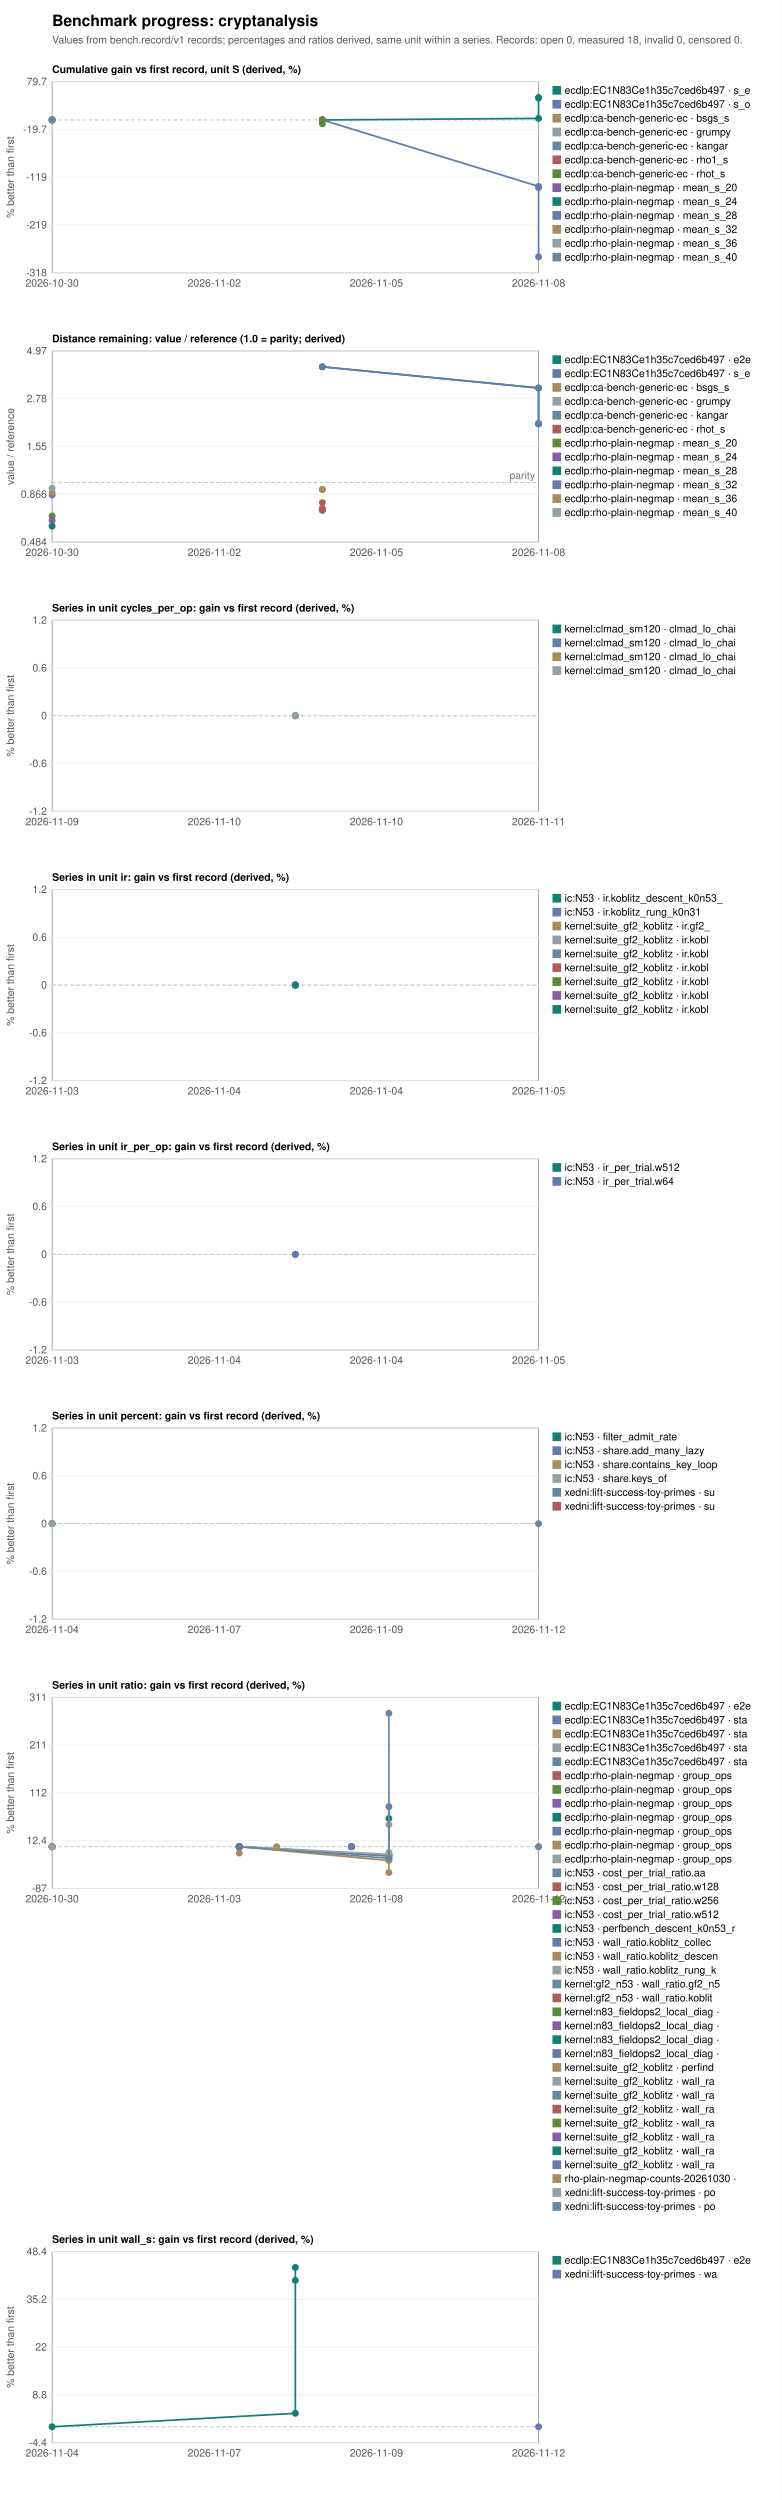
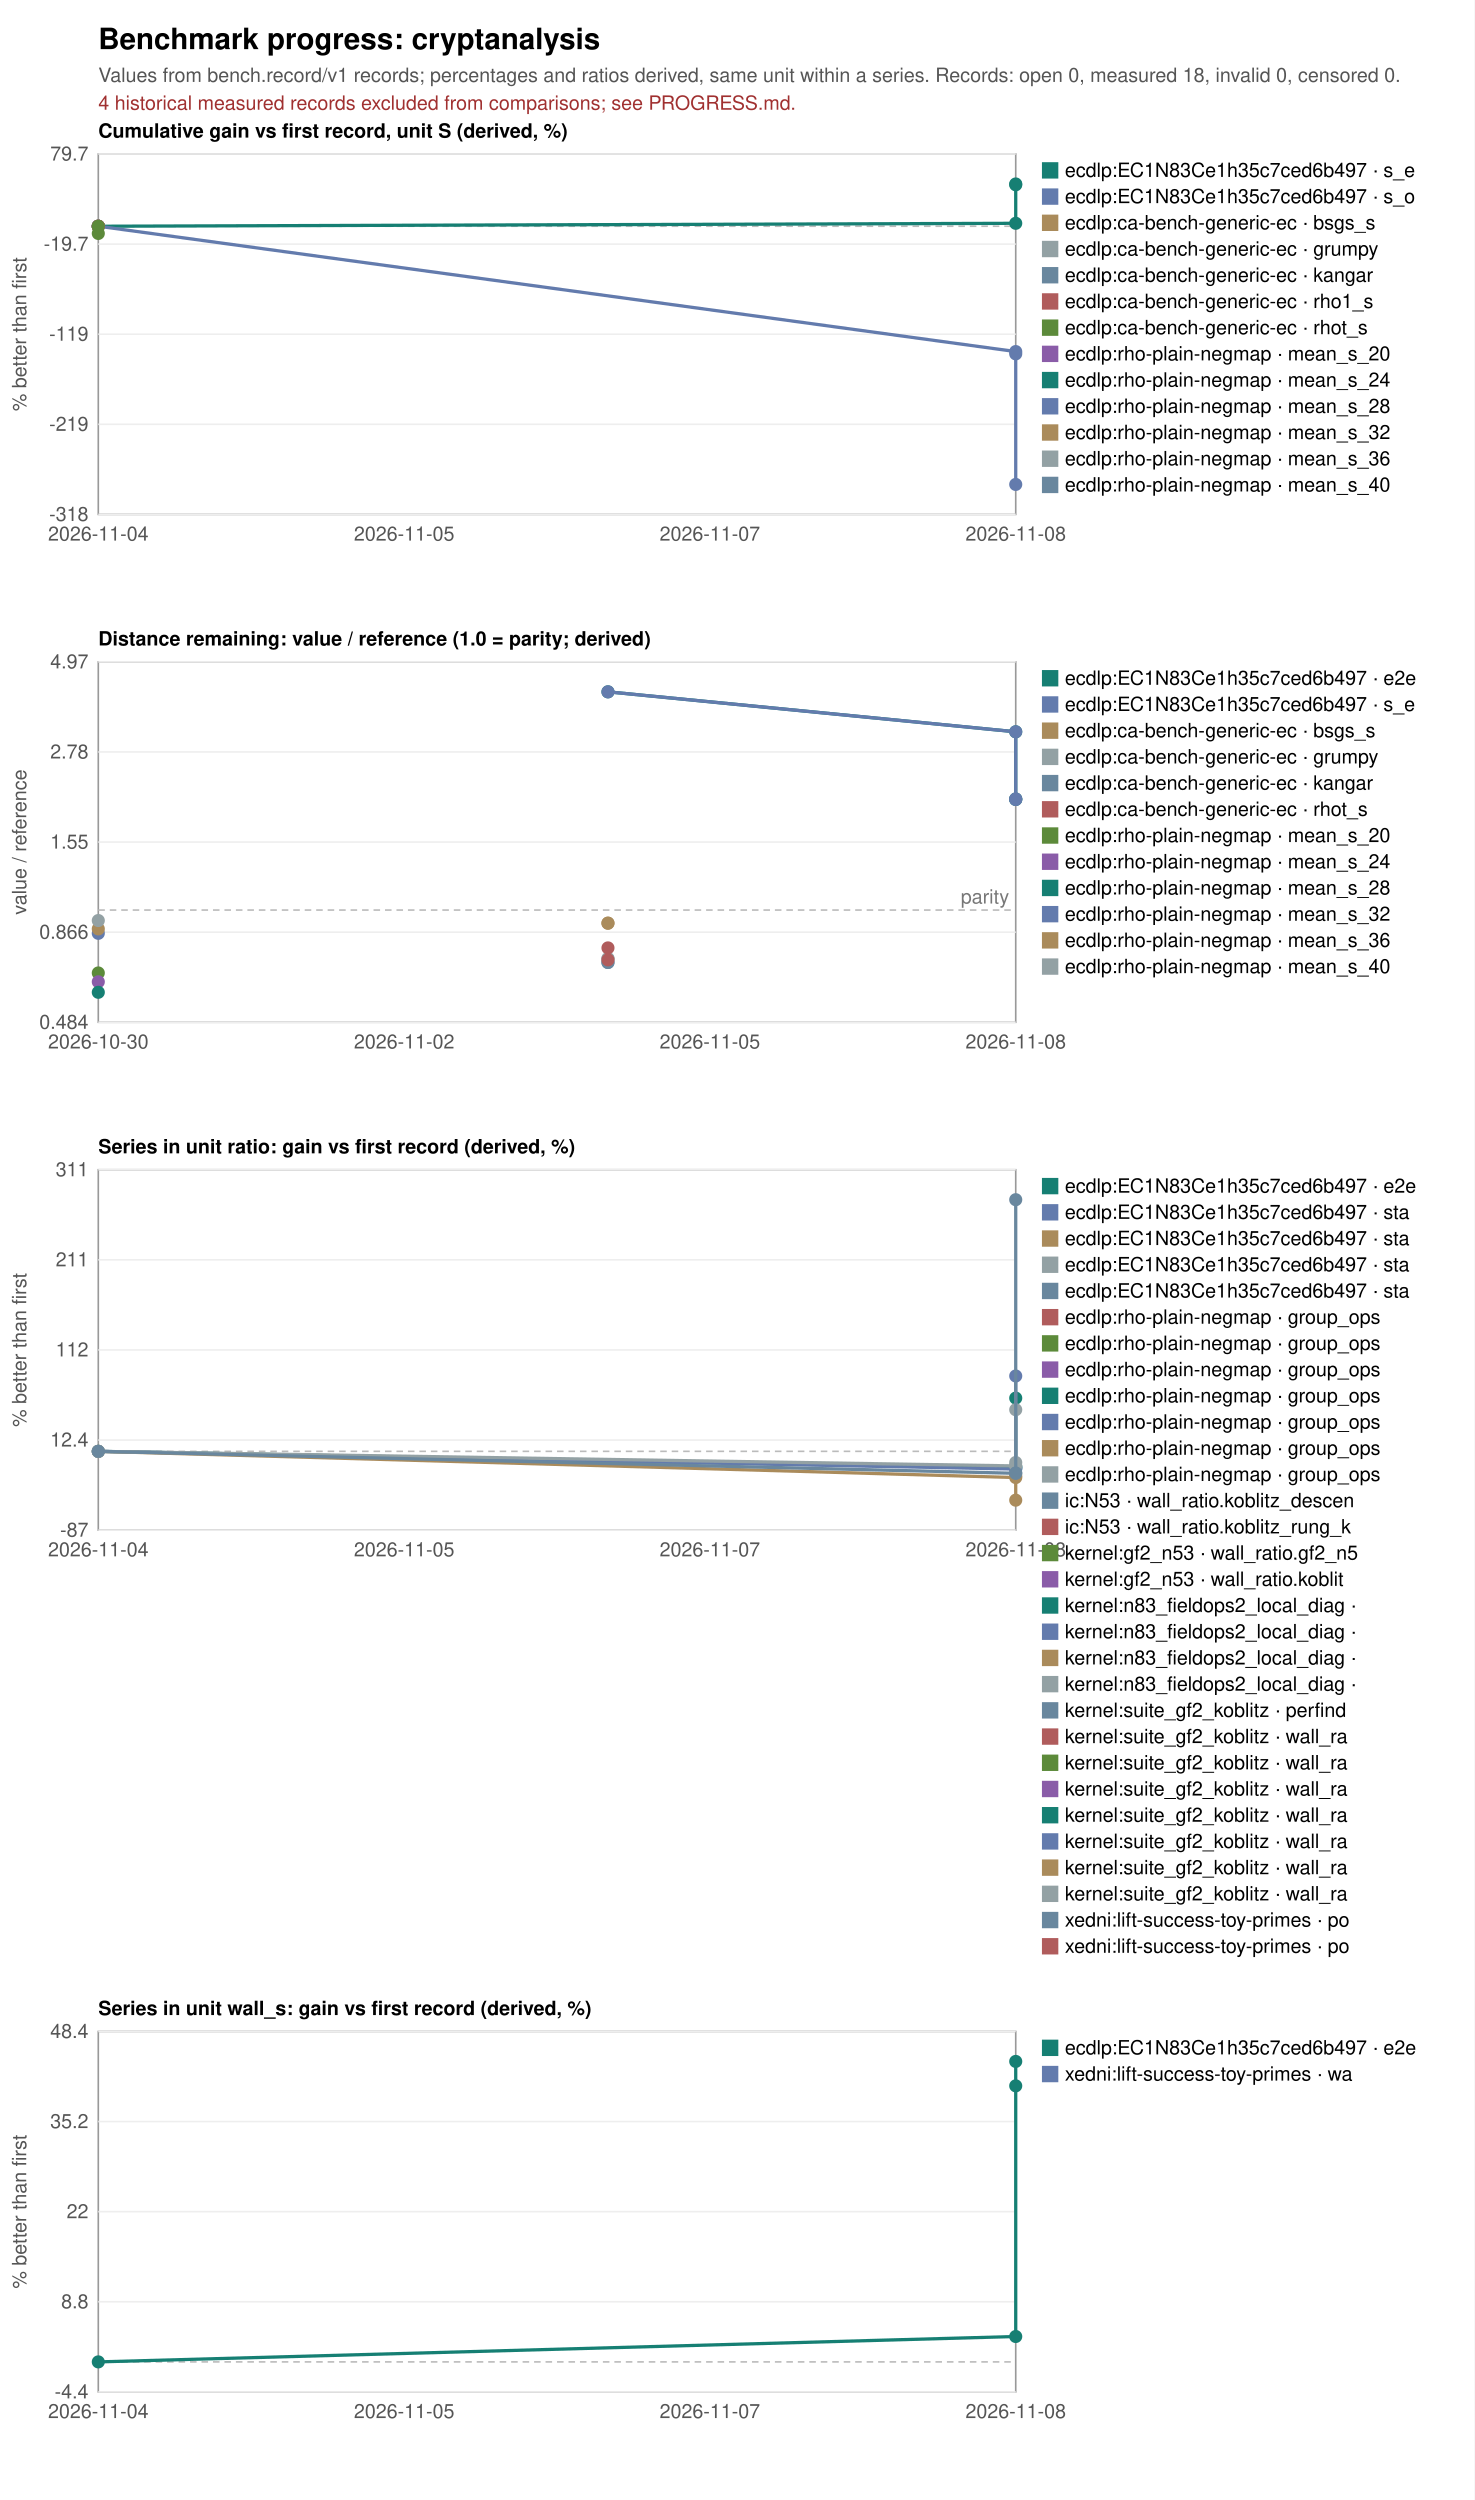
- <svg xmlns="http://www.w3.org/2000/svg" width="900" height="2878" viewBox="0 0 900 2878" font-family="Helvetica, Arial, sans-serif" font-size="12">
-   <rect width="900" height="2878" fill="white" />
+ <svg xmlns="http://www.w3.org/2000/svg" width="900" height="1526" viewBox="0 0 900 1526" font-family="Helvetica, Arial, sans-serif" font-size="12">
+   <rect width="900" height="1526" fill="white" />
  <text x="60" y="30" font-size="18" font-weight="bold">Benchmark progress: cryptanalysis</text>
  <text x="60" y="50" fill="#555">Values from bench.record/v1 records; percentages and ratios derived, same unit within a series. Records: open 0, measured 18, invalid 0, censored 0.</text>
+   <text x="60" y="67" fill="#a03030">4 historical measured records excluded from comparisons; see PROGRESS.md.</text>
  <text x="60" y="84" font-weight="bold">Cumulative gain vs first record, unit S (derived, %)</text>
  <rect x="60" y="94" width="560" height="220" fill="none" stroke="#999" />
  <line x1="60" y1="314.0" x2="620" y2="314.0" stroke="#eee" />
  <text x="54" y="318.0" text-anchor="end" fill="#555">-318</text>
  <line x1="60" y1="259.0" x2="620" y2="259.0" stroke="#eee" />
  <text x="54" y="263.0" text-anchor="end" fill="#555">-219</text>
  <line x1="60" y1="204.0" x2="620" y2="204.0" stroke="#eee" />
  <text x="54" y="208.0" text-anchor="end" fill="#555">-119</text>
  <line x1="60" y1="149.0" x2="620" y2="149.0" stroke="#eee" />
  <text x="54" y="153.0" text-anchor="end" fill="#555">-19.7</text>
  <line x1="60" y1="94.0" x2="620" y2="94.0" stroke="#eee" />
  <text x="54" y="98.0" text-anchor="end" fill="#555">79.7</text>
-   <text x="60.0" y="330" text-anchor="middle" fill="#555">2026-10-30</text>
-   <text x="246.7" y="330" text-anchor="middle" fill="#555">2026-11-02</text>
-   <text x="433.3" y="330" text-anchor="middle" fill="#555">2026-11-05</text>
+   <text x="60.0" y="330" text-anchor="middle" fill="#555">2026-11-04</text>
+   <text x="246.7" y="330" text-anchor="middle" fill="#555">2026-11-05</text>
+   <text x="433.3" y="330" text-anchor="middle" fill="#555">2026-11-07</text>
  <text x="620.0" y="330" text-anchor="middle" fill="#555">2026-11-08</text>
  <line x1="60" y1="138.1" x2="620" y2="138.1" stroke="#bbb" stroke-dasharray="4 3" />
  <text transform="translate(16,204.0) rotate(-90)" text-anchor="middle" fill="#555">% better than first</text>
-   <polyline fill="none" stroke="#167f73" stroke-width="2" points="371.1,138.1 620.0,136.3 620.0,112.3 620.0,112.8" />
-   <circle cx="371.1" cy="138.1" r="4" fill="#167f73" />
+   <polyline fill="none" stroke="#167f73" stroke-width="2" points="60.0,138.1 620.0,136.3 620.0,112.3 620.0,112.8" />
+   <circle cx="60.0" cy="138.1" r="4" fill="#167f73" />
  <circle cx="620.0" cy="136.3" r="4" fill="#167f73" />
  <circle cx="620.0" cy="112.3" r="4" fill="#167f73" />
  <circle cx="620.0" cy="112.8" r="4" fill="#167f73" />
  <rect x="636" y="99" width="10" height="10" fill="#167f73" />
  <text x="650" y="108">ecdlp:EC1N83Ce1h35c7ced6b497 · s_e</text>
-   <polyline fill="none" stroke="#637bad" stroke-width="2" points="371.1,138.1 620.0,214.6 620.0,216.0 620.0,295.7" />
-   <circle cx="371.1" cy="138.1" r="4" fill="#637bad" />
+   <polyline fill="none" stroke="#637bad" stroke-width="2" points="60.0,138.1 620.0,214.6 620.0,216.0 620.0,295.7" />
+   <circle cx="60.0" cy="138.1" r="4" fill="#637bad" />
  <circle cx="620.0" cy="214.6" r="4" fill="#637bad" />
  <circle cx="620.0" cy="216.0" r="4" fill="#637bad" />
  <circle cx="620.0" cy="295.7" r="4" fill="#637bad" />
  <rect x="636" y="115" width="10" height="10" fill="#637bad" />
  <text x="650" y="124">ecdlp:EC1N83Ce1h35c7ced6b497 · s_o</text>
-   <polyline fill="none" stroke="#aa8b5b" stroke-width="2" points="371.1,138.1 371.1,138.1" />
-   <circle cx="371.1" cy="138.1" r="4" fill="#aa8b5b" />
-   <circle cx="371.1" cy="138.1" r="4" fill="#aa8b5b" />
+   <polyline fill="none" stroke="#aa8b5b" stroke-width="2" points="60.0,138.1 60.0,138.1" />
+   <circle cx="60.0" cy="138.1" r="4" fill="#aa8b5b" />
+   <circle cx="60.0" cy="138.1" r="4" fill="#aa8b5b" />
  <rect x="636" y="131" width="10" height="10" fill="#aa8b5b" />
  <text x="650" y="140">ecdlp:ca-bench-generic-ec · bsgs_s</text>
-   <polyline fill="none" stroke="#93a1a4" stroke-width="2" points="371.1,138.1 371.1,138.1" />
-   <circle cx="371.1" cy="138.1" r="4" fill="#93a1a4" />
-   <circle cx="371.1" cy="138.1" r="4" fill="#93a1a4" />
+   <polyline fill="none" stroke="#93a1a4" stroke-width="2" points="60.0,138.1 60.0,138.1" />
+   <circle cx="60.0" cy="138.1" r="4" fill="#93a1a4" />
+   <circle cx="60.0" cy="138.1" r="4" fill="#93a1a4" />
  <rect x="636" y="147" width="10" height="10" fill="#93a1a4" />
  <text x="650" y="156">ecdlp:ca-bench-generic-ec · grumpy</text>
-   <polyline fill="none" stroke="#69879e" stroke-width="2" points="371.1,138.1 371.1,138.1" />
-   <circle cx="371.1" cy="138.1" r="4" fill="#69879e" />
-   <circle cx="371.1" cy="138.1" r="4" fill="#69879e" />
+   <polyline fill="none" stroke="#69879e" stroke-width="2" points="60.0,138.1 60.0,138.1" />
+   <circle cx="60.0" cy="138.1" r="4" fill="#69879e" />
+   <circle cx="60.0" cy="138.1" r="4" fill="#69879e" />
  <rect x="636" y="163" width="10" height="10" fill="#69879e" />
  <text x="650" y="172">ecdlp:ca-bench-generic-ec · kangar</text>
-   <polyline fill="none" stroke="#b05c5c" stroke-width="2" points="371.1,138.1 371.1,138.1" />
-   <circle cx="371.1" cy="138.1" r="4" fill="#b05c5c" />
-   <circle cx="371.1" cy="138.1" r="4" fill="#b05c5c" />
+   <polyline fill="none" stroke="#b05c5c" stroke-width="2" points="60.0,138.1 60.0,138.1" />
+   <circle cx="60.0" cy="138.1" r="4" fill="#b05c5c" />
+   <circle cx="60.0" cy="138.1" r="4" fill="#b05c5c" />
  <rect x="636" y="179" width="10" height="10" fill="#b05c5c" />
  <text x="650" y="188">ecdlp:ca-bench-generic-ec · rho1_s</text>
-   <polyline fill="none" stroke="#5c8a3a" stroke-width="2" points="371.1,138.1 371.1,142.5" />
-   <circle cx="371.1" cy="138.1" r="4" fill="#5c8a3a" />
-   <circle cx="371.1" cy="142.5" r="4" fill="#5c8a3a" />
+   <polyline fill="none" stroke="#5c8a3a" stroke-width="2" points="60.0,138.1 60.0,142.5" />
+   <circle cx="60.0" cy="138.1" r="4" fill="#5c8a3a" />
+   <circle cx="60.0" cy="142.5" r="4" fill="#5c8a3a" />
  <rect x="636" y="195" width="10" height="10" fill="#5c8a3a" />
  <text x="650" y="204">ecdlp:ca-bench-generic-ec · rhot_s</text>
-   <circle cx="60.0" cy="138.1" r="4" fill="#8a5ca8" />
  <rect x="636" y="211" width="10" height="10" fill="#8a5ca8" />
  <text x="650" y="220">ecdlp:rho-plain-negmap · mean_s_20</text>
-   <circle cx="60.0" cy="138.1" r="4" fill="#167f73" />
  <rect x="636" y="227" width="10" height="10" fill="#167f73" />
  <text x="650" y="236">ecdlp:rho-plain-negmap · mean_s_24</text>
-   <circle cx="60.0" cy="138.1" r="4" fill="#637bad" />
  <rect x="636" y="243" width="10" height="10" fill="#637bad" />
  <text x="650" y="252">ecdlp:rho-plain-negmap · mean_s_28</text>
-   <circle cx="60.0" cy="138.1" r="4" fill="#aa8b5b" />
  <rect x="636" y="259" width="10" height="10" fill="#aa8b5b" />
  <text x="650" y="268">ecdlp:rho-plain-negmap · mean_s_32</text>
-   <circle cx="60.0" cy="138.1" r="4" fill="#93a1a4" />
  <rect x="636" y="275" width="10" height="10" fill="#93a1a4" />
  <text x="650" y="284">ecdlp:rho-plain-negmap · mean_s_36</text>
-   <circle cx="60.0" cy="138.1" r="4" fill="#69879e" />
  <rect x="636" y="291" width="10" height="10" fill="#69879e" />
  <text x="650" y="300">ecdlp:rho-plain-negmap · mean_s_40</text>
  <text x="60" y="394" font-weight="bold">Distance remaining: value / reference (1.0 = parity; derived)</text>
  <rect x="60" y="404" width="560" height="220" fill="none" stroke="#999" />
  <line x1="60" y1="624.0" x2="620" y2="624.0" stroke="#eee" />
  <text x="54" y="628.0" text-anchor="end" fill="#555">0.484</text>
  <line x1="60" y1="569.0" x2="620" y2="569.0" stroke="#eee" />
  <text x="54" y="573.0" text-anchor="end" fill="#555">0.866</text>
  <line x1="60" y1="514.0" x2="620" y2="514.0" stroke="#eee" />
  <text x="54" y="518.0" text-anchor="end" fill="#555">1.55</text>
  <line x1="60" y1="459.0" x2="620" y2="459.0" stroke="#eee" />
  <text x="54" y="463.0" text-anchor="end" fill="#555">2.78</text>
  <line x1="60" y1="404.0" x2="620" y2="404.0" stroke="#eee" />
  <text x="54" y="408.0" text-anchor="end" fill="#555">4.97</text>
  <text x="60.0" y="640" text-anchor="middle" fill="#555">2026-10-30</text>
  <text x="246.7" y="640" text-anchor="middle" fill="#555">2026-11-02</text>
  <text x="433.3" y="640" text-anchor="middle" fill="#555">2026-11-05</text>
  <text x="620.0" y="640" text-anchor="middle" fill="#555">2026-11-08</text>
  <line x1="60" y1="555.5" x2="620" y2="555.5" stroke="#bbb" stroke-dasharray="4 3" />
  <text x="616" y="551.5" text-anchor="end" fill="#777">parity</text>
  <text transform="translate(16,514.0) rotate(-90)" text-anchor="middle" fill="#555">value / reference</text>
  <polyline fill="none" stroke="#167f73" stroke-width="2" points="371.1,422.3 620.0,446.7 620.0,487.7 620.0,488.0" />
  <circle cx="371.1" cy="422.3" r="4" fill="#167f73" />
  <circle cx="620.0" cy="446.7" r="4" fill="#167f73" />
  <circle cx="620.0" cy="487.7" r="4" fill="#167f73" />
  <circle cx="620.0" cy="488.0" r="4" fill="#167f73" />
  <rect x="636" y="409" width="10" height="10" fill="#167f73" />
  <text x="650" y="418">ecdlp:EC1N83Ce1h35c7ced6b497 · e2e</text>
  <polyline fill="none" stroke="#637bad" stroke-width="2" points="371.1,422.3 620.0,446.7 620.0,487.7 620.0,488.0" />
  <circle cx="371.1" cy="422.3" r="4" fill="#637bad" />
  <circle cx="620.0" cy="446.7" r="4" fill="#637bad" />
  <circle cx="620.0" cy="487.7" r="4" fill="#637bad" />
  <circle cx="620.0" cy="488.0" r="4" fill="#637bad" />
  <rect x="636" y="425" width="10" height="10" fill="#637bad" />
  <text x="650" y="434">ecdlp:EC1N83Ce1h35c7ced6b497 · s_e</text>
  <polyline fill="none" stroke="#aa8b5b" stroke-width="2" points="371.1,563.5 371.1,563.5" />
  <circle cx="371.1" cy="563.5" r="4" fill="#aa8b5b" />
  <circle cx="371.1" cy="563.5" r="4" fill="#aa8b5b" />
  <rect x="636" y="441" width="10" height="10" fill="#aa8b5b" />
  <text x="650" y="450">ecdlp:ca-bench-generic-ec · bsgs_s</text>
  <polyline fill="none" stroke="#93a1a4" stroke-width="2" points="371.1,585.1 371.1,585.1" />
  <circle cx="371.1" cy="585.1" r="4" fill="#93a1a4" />
  <circle cx="371.1" cy="585.1" r="4" fill="#93a1a4" />
  <rect x="636" y="457" width="10" height="10" fill="#93a1a4" />
  <text x="650" y="466">ecdlp:ca-bench-generic-ec · grumpy</text>
  <polyline fill="none" stroke="#69879e" stroke-width="2" points="371.1,587.5 371.1,587.5" />
  <circle cx="371.1" cy="587.5" r="4" fill="#69879e" />
  <circle cx="371.1" cy="587.5" r="4" fill="#69879e" />
  <rect x="636" y="473" width="10" height="10" fill="#69879e" />
  <text x="650" y="482">ecdlp:ca-bench-generic-ec · kangar</text>
  <polyline fill="none" stroke="#b05c5c" stroke-width="2" points="371.1,585.9 371.1,578.6" />
  <circle cx="371.1" cy="585.9" r="4" fill="#b05c5c" />
  <circle cx="371.1" cy="578.6" r="4" fill="#b05c5c" />
  <rect x="636" y="489" width="10" height="10" fill="#b05c5c" />
  <text x="650" y="498">ecdlp:ca-bench-generic-ec · rhot_s</text>
  <circle cx="60.0" cy="593.9" r="4" fill="#5c8a3a" />
  <rect x="636" y="505" width="10" height="10" fill="#5c8a3a" />
  <text x="650" y="514">ecdlp:rho-plain-negmap · mean_s_20</text>
  <circle cx="60.0" cy="599.3" r="4" fill="#8a5ca8" />
  <rect x="636" y="521" width="10" height="10" fill="#8a5ca8" />
  <text x="650" y="530">ecdlp:rho-plain-negmap · mean_s_24</text>
  <circle cx="60.0" cy="605.7" r="4" fill="#167f73" />
  <rect x="636" y="537" width="10" height="10" fill="#167f73" />
  <text x="650" y="546">ecdlp:rho-plain-negmap · mean_s_28</text>
  <circle cx="60.0" cy="569.7" r="4" fill="#637bad" />
  <rect x="636" y="553" width="10" height="10" fill="#637bad" />
  <text x="650" y="562">ecdlp:rho-plain-negmap · mean_s_32</text>
  <circle cx="60.0" cy="567.0" r="4" fill="#aa8b5b" />
  <rect x="636" y="569" width="10" height="10" fill="#aa8b5b" />
  <text x="650" y="578">ecdlp:rho-plain-negmap · mean_s_36</text>
  <circle cx="60.0" cy="561.9" r="4" fill="#93a1a4" />
  <rect x="636" y="585" width="10" height="10" fill="#93a1a4" />
  <text x="650" y="594">ecdlp:rho-plain-negmap · mean_s_40</text>
-   <text x="60" y="704" font-weight="bold">Series in unit cycles_per_op: gain vs first record (derived, %)</text>
+   <text x="60" y="704" font-weight="bold">Series in unit ratio: gain vs first record (derived, %)</text>
  <rect x="60" y="714" width="560" height="220" fill="none" stroke="#999" />
  <line x1="60" y1="934.0" x2="620" y2="934.0" stroke="#eee" />
-   <text x="54" y="938.0" text-anchor="end" fill="#555">-1.2</text>
+   <text x="54" y="938.0" text-anchor="end" fill="#555">-87</text>
  <line x1="60" y1="879.0" x2="620" y2="879.0" stroke="#eee" />
-   <text x="54" y="883.0" text-anchor="end" fill="#555">-0.6</text>
+   <text x="54" y="883.0" text-anchor="end" fill="#555">12.4</text>
  <line x1="60" y1="824.0" x2="620" y2="824.0" stroke="#eee" />
-   <text x="54" y="828.0" text-anchor="end" fill="#555">0</text>
+   <text x="54" y="828.0" text-anchor="end" fill="#555">112</text>
  <line x1="60" y1="769.0" x2="620" y2="769.0" stroke="#eee" />
-   <text x="54" y="773.0" text-anchor="end" fill="#555">0.6</text>
+   <text x="54" y="773.0" text-anchor="end" fill="#555">211</text>
  <line x1="60" y1="714.0" x2="620" y2="714.0" stroke="#eee" />
-   <text x="54" y="718.0" text-anchor="end" fill="#555">1.2</text>
-   <text x="60.0" y="950" text-anchor="middle" fill="#555">2026-11-09</text>
-   <text x="246.7" y="950" text-anchor="middle" fill="#555">2026-11-10</text>
-   <text x="433.3" y="950" text-anchor="middle" fill="#555">2026-11-10</text>
-   <text x="620.0" y="950" text-anchor="middle" fill="#555">2026-11-11</text>
-   <line x1="60" y1="824.0" x2="620" y2="824.0" stroke="#bbb" stroke-dasharray="4 3" />
+   <text x="54" y="718.0" text-anchor="end" fill="#555">311</text>
+   <text x="60.0" y="950" text-anchor="middle" fill="#555">2026-11-04</text>
+   <text x="246.7" y="950" text-anchor="middle" fill="#555">2026-11-05</text>
+   <text x="433.3" y="950" text-anchor="middle" fill="#555">2026-11-07</text>
+   <text x="620.0" y="950" text-anchor="middle" fill="#555">2026-11-08</text>
+   <line x1="60" y1="885.9" x2="620" y2="885.9" stroke="#bbb" stroke-dasharray="4 3" />
  <text transform="translate(16,824.0) rotate(-90)" text-anchor="middle" fill="#555">% better than first</text>
-   <circle cx="340.0" cy="824.0" r="4" fill="#167f73" />
+   <polyline fill="none" stroke="#167f73" stroke-width="2" points="60.0,885.9 620.0,896.2 620.0,853.4 620.0,895.1" />
+   <circle cx="60.0" cy="885.9" r="4" fill="#167f73" />
+   <circle cx="620.0" cy="896.2" r="4" fill="#167f73" />
+   <circle cx="620.0" cy="853.4" r="4" fill="#167f73" />
+   <circle cx="620.0" cy="895.1" r="4" fill="#167f73" />
  <rect x="636" y="719" width="10" height="10" fill="#167f73" />
-   <text x="650" y="728">kernel:clmad_sm120 · clmad_lo_chai</text>
-   <circle cx="340.0" cy="824.0" r="4" fill="#637bad" />
+   <text x="650" y="728">ecdlp:EC1N83Ce1h35c7ced6b497 · e2e</text>
+   <polyline fill="none" stroke="#637bad" stroke-width="2" points="60.0,885.9 620.0,896.7 620.0,839.9 620.0,895.7" />
+   <circle cx="60.0" cy="885.9" r="4" fill="#637bad" />
+   <circle cx="620.0" cy="896.7" r="4" fill="#637bad" />
+   <circle cx="620.0" cy="839.9" r="4" fill="#637bad" />
+   <circle cx="620.0" cy="895.7" r="4" fill="#637bad" />
  <rect x="636" y="735" width="10" height="10" fill="#637bad" />
-   <text x="650" y="744">kernel:clmad_sm120 · clmad_lo_chai</text>
-   <circle cx="340.0" cy="824.0" r="4" fill="#aa8b5b" />
+   <text x="650" y="744">ecdlp:EC1N83Ce1h35c7ced6b497 · sta</text>
+   <polyline fill="none" stroke="#aa8b5b" stroke-width="2" points="60.0,885.9 620.0,901.9 620.0,915.7 620.0,900.9" />
+   <circle cx="60.0" cy="885.9" r="4" fill="#aa8b5b" />
+   <circle cx="620.0" cy="901.9" r="4" fill="#aa8b5b" />
+   <circle cx="620.0" cy="915.7" r="4" fill="#aa8b5b" />
+   <circle cx="620.0" cy="900.9" r="4" fill="#aa8b5b" />
  <rect x="636" y="751" width="10" height="10" fill="#aa8b5b" />
-   <text x="650" y="760">kernel:clmad_sm120 · clmad_lo_chai</text>
-   <circle cx="340.0" cy="824.0" r="4" fill="#93a1a4" />
+   <text x="650" y="760">ecdlp:EC1N83Ce1h35c7ced6b497 · sta</text>
+   <polyline fill="none" stroke="#93a1a4" stroke-width="2" points="60.0,885.9 620.0,894.8 620.0,860.5 620.0,892.7" />
+   <circle cx="60.0" cy="885.9" r="4" fill="#93a1a4" />
+   <circle cx="620.0" cy="894.8" r="4" fill="#93a1a4" />
+   <circle cx="620.0" cy="860.5" r="4" fill="#93a1a4" />
+   <circle cx="620.0" cy="892.7" r="4" fill="#93a1a4" />
  <rect x="636" y="767" width="10" height="10" fill="#93a1a4" />
-   <text x="650" y="776">kernel:clmad_sm120 · clmad_lo_chai</text>
-   <text x="60" y="1014" font-weight="bold">Series in unit ir: gain vs first record (derived, %)</text>
-   <rect x="60" y="1024" width="560" height="220" fill="none" stroke="#999" />
-   <line x1="60" y1="1244.0" x2="620" y2="1244.0" stroke="#eee" />
-   <text x="54" y="1248.0" text-anchor="end" fill="#555">-1.2</text>
-   <line x1="60" y1="1189.0" x2="620" y2="1189.0" stroke="#eee" />
-   <text x="54" y="1193.0" text-anchor="end" fill="#555">-0.6</text>
-   <line x1="60" y1="1134.0" x2="620" y2="1134.0" stroke="#eee" />
-   <text x="54" y="1138.0" text-anchor="end" fill="#555">0</text>
-   <line x1="60" y1="1079.0" x2="620" y2="1079.0" stroke="#eee" />
-   <text x="54" y="1083.0" text-anchor="end" fill="#555">0.6</text>
-   <line x1="60" y1="1024.0" x2="620" y2="1024.0" stroke="#eee" />
-   <text x="54" y="1028.0" text-anchor="end" fill="#555">1.2</text>
-   <text x="60.0" y="1260" text-anchor="middle" fill="#555">2026-11-03</text>
-   <text x="246.7" y="1260" text-anchor="middle" fill="#555">2026-11-04</text>
-   <text x="433.3" y="1260" text-anchor="middle" fill="#555">2026-11-04</text>
-   <text x="620.0" y="1260" text-anchor="middle" fill="#555">2026-11-05</text>
-   <line x1="60" y1="1134.0" x2="620" y2="1134.0" stroke="#bbb" stroke-dasharray="4 3" />
-   <text transform="translate(16,1134.0) rotate(-90)" text-anchor="middle" fill="#555">% better than first</text>
-   <circle cx="340.0" cy="1134.0" r="4" fill="#167f73" />
-   <rect x="636" y="1029" width="10" height="10" fill="#167f73" />
-   <text x="650" y="1038">ic:N53 · ir.koblitz_descent_k0n53_</text>
-   <circle cx="340.0" cy="1134.0" r="4" fill="#637bad" />
-   <rect x="636" y="1045" width="10" height="10" fill="#637bad" />
-   <text x="650" y="1054">ic:N53 · ir.koblitz_rung_k0n31</text>
-   <circle cx="340.0" cy="1134.0" r="4" fill="#aa8b5b" />
-   <rect x="636" y="1061" width="10" height="10" fill="#aa8b5b" />
-   <text x="650" y="1070">kernel:suite_gf2_koblitz · ir.gf2_</text>
-   <circle cx="340.0" cy="1134.0" r="4" fill="#93a1a4" />
-   <rect x="636" y="1077" width="10" height="10" fill="#93a1a4" />
-   <text x="650" y="1086">kernel:suite_gf2_koblitz · ir.kobl</text>
-   <circle cx="340.0" cy="1134.0" r="4" fill="#69879e" />
-   <rect x="636" y="1093" width="10" height="10" fill="#69879e" />
-   <text x="650" y="1102">kernel:suite_gf2_koblitz · ir.kobl</text>
-   <circle cx="340.0" cy="1134.0" r="4" fill="#b05c5c" />
-   <rect x="636" y="1109" width="10" height="10" fill="#b05c5c" />
-   <text x="650" y="1118">kernel:suite_gf2_koblitz · ir.kobl</text>
-   <circle cx="340.0" cy="1134.0" r="4" fill="#5c8a3a" />
-   <rect x="636" y="1125" width="10" height="10" fill="#5c8a3a" />
-   <text x="650" y="1134">kernel:suite_gf2_koblitz · ir.kobl</text>
-   <circle cx="340.0" cy="1134.0" r="4" fill="#8a5ca8" />
-   <rect x="636" y="1141" width="10" height="10" fill="#8a5ca8" />
-   <text x="650" y="1150">kernel:suite_gf2_koblitz · ir.kobl</text>
-   <circle cx="340.0" cy="1134.0" r="4" fill="#167f73" />
-   <rect x="636" y="1157" width="10" height="10" fill="#167f73" />
-   <text x="650" y="1166">kernel:suite_gf2_koblitz · ir.kobl</text>
-   <text x="60" y="1324" font-weight="bold">Series in unit ir_per_op: gain vs first record (derived, %)</text>
-   <rect x="60" y="1334" width="560" height="220" fill="none" stroke="#999" />
-   <line x1="60" y1="1554.0" x2="620" y2="1554.0" stroke="#eee" />
-   <text x="54" y="1558.0" text-anchor="end" fill="#555">-1.2</text>
-   <line x1="60" y1="1499.0" x2="620" y2="1499.0" stroke="#eee" />
-   <text x="54" y="1503.0" text-anchor="end" fill="#555">-0.6</text>
-   <line x1="60" y1="1444.0" x2="620" y2="1444.0" stroke="#eee" />
-   <text x="54" y="1448.0" text-anchor="end" fill="#555">0</text>
-   <line x1="60" y1="1389.0" x2="620" y2="1389.0" stroke="#eee" />
-   <text x="54" y="1393.0" text-anchor="end" fill="#555">0.6</text>
-   <line x1="60" y1="1334.0" x2="620" y2="1334.0" stroke="#eee" />
-   <text x="54" y="1338.0" text-anchor="end" fill="#555">1.2</text>
-   <text x="60.0" y="1570" text-anchor="middle" fill="#555">2026-11-03</text>
-   <text x="246.7" y="1570" text-anchor="middle" fill="#555">2026-11-04</text>
-   <text x="433.3" y="1570" text-anchor="middle" fill="#555">2026-11-04</text>
-   <text x="620.0" y="1570" text-anchor="middle" fill="#555">2026-11-05</text>
-   <line x1="60" y1="1444.0" x2="620" y2="1444.0" stroke="#bbb" stroke-dasharray="4 3" />
-   <text transform="translate(16,1444.0) rotate(-90)" text-anchor="middle" fill="#555">% better than first</text>
-   <circle cx="340.0" cy="1444.0" r="4" fill="#167f73" />
-   <rect x="636" y="1339" width="10" height="10" fill="#167f73" />
-   <text x="650" y="1348">ic:N53 · ir_per_trial.w512</text>
-   <circle cx="340.0" cy="1444.0" r="4" fill="#637bad" />
-   <rect x="636" y="1355" width="10" height="10" fill="#637bad" />
-   <text x="650" y="1364">ic:N53 · ir_per_trial.w64</text>
-   <text x="60" y="1634" font-weight="bold">Series in unit percent: gain vs first record (derived, %)</text>
-   <rect x="60" y="1644" width="560" height="220" fill="none" stroke="#999" />
-   <line x1="60" y1="1864.0" x2="620" y2="1864.0" stroke="#eee" />
-   <text x="54" y="1868.0" text-anchor="end" fill="#555">-1.2</text>
-   <line x1="60" y1="1809.0" x2="620" y2="1809.0" stroke="#eee" />
-   <text x="54" y="1813.0" text-anchor="end" fill="#555">-0.6</text>
-   <line x1="60" y1="1754.0" x2="620" y2="1754.0" stroke="#eee" />
-   <text x="54" y="1758.0" text-anchor="end" fill="#555">0</text>
-   <line x1="60" y1="1699.0" x2="620" y2="1699.0" stroke="#eee" />
-   <text x="54" y="1703.0" text-anchor="end" fill="#555">0.6</text>
-   <line x1="60" y1="1644.0" x2="620" y2="1644.0" stroke="#eee" />
-   <text x="54" y="1648.0" text-anchor="end" fill="#555">1.2</text>
-   <text x="60.0" y="1880" text-anchor="middle" fill="#555">2026-11-04</text>
-   <text x="246.7" y="1880" text-anchor="middle" fill="#555">2026-11-07</text>
-   <text x="433.3" y="1880" text-anchor="middle" fill="#555">2026-11-09</text>
-   <text x="620.0" y="1880" text-anchor="middle" fill="#555">2026-11-12</text>
-   <line x1="60" y1="1754.0" x2="620" y2="1754.0" stroke="#bbb" stroke-dasharray="4 3" />
-   <text transform="translate(16,1754.0) rotate(-90)" text-anchor="middle" fill="#555">% better than first</text>
-   <circle cx="60.0" cy="1754.0" r="4" fill="#167f73" />
-   <rect x="636" y="1649" width="10" height="10" fill="#167f73" />
-   <text x="650" y="1658">ic:N53 · filter_admit_rate</text>
-   <circle cx="60.0" cy="1754.0" r="4" fill="#637bad" />
-   <rect x="636" y="1665" width="10" height="10" fill="#637bad" />
-   <text x="650" y="1674">ic:N53 · share.add_many_lazy</text>
-   <circle cx="60.0" cy="1754.0" r="4" fill="#aa8b5b" />
-   <rect x="636" y="1681" width="10" height="10" fill="#aa8b5b" />
-   <text x="650" y="1690">ic:N53 · share.contains_key_loop</text>
-   <circle cx="60.0" cy="1754.0" r="4" fill="#93a1a4" />
-   <rect x="636" y="1697" width="10" height="10" fill="#93a1a4" />
-   <text x="650" y="1706">ic:N53 · share.keys_of</text>
-   <circle cx="620.0" cy="1754.0" r="4" fill="#69879e" />
-   <rect x="636" y="1713" width="10" height="10" fill="#69879e" />
-   <text x="650" y="1722">xedni:lift-success-toy-primes · su</text>
-   <rect x="636" y="1729" width="10" height="10" fill="#b05c5c" />
-   <text x="650" y="1738">xedni:lift-success-toy-primes · su</text>
-   <text x="60" y="1944" font-weight="bold">Series in unit ratio: gain vs first record (derived, %)</text>
-   <rect x="60" y="1954" width="560" height="220" fill="none" stroke="#999" />
-   <line x1="60" y1="2174.0" x2="620" y2="2174.0" stroke="#eee" />
-   <text x="54" y="2178.0" text-anchor="end" fill="#555">-87</text>
-   <line x1="60" y1="2119.0" x2="620" y2="2119.0" stroke="#eee" />
-   <text x="54" y="2123.0" text-anchor="end" fill="#555">12.4</text>
-   <line x1="60" y1="2064.0" x2="620" y2="2064.0" stroke="#eee" />
-   <text x="54" y="2068.0" text-anchor="end" fill="#555">112</text>
-   <line x1="60" y1="2009.0" x2="620" y2="2009.0" stroke="#eee" />
-   <text x="54" y="2013.0" text-anchor="end" fill="#555">211</text>
-   <line x1="60" y1="1954.0" x2="620" y2="1954.0" stroke="#eee" />
-   <text x="54" y="1958.0" text-anchor="end" fill="#555">311</text>
-   <text x="60.0" y="2190" text-anchor="middle" fill="#555">2026-10-30</text>
-   <text x="246.7" y="2190" text-anchor="middle" fill="#555">2026-11-03</text>
-   <text x="433.3" y="2190" text-anchor="middle" fill="#555">2026-11-08</text>
-   <text x="620.0" y="2190" text-anchor="middle" fill="#555">2026-11-12</text>
-   <line x1="60" y1="2125.9" x2="620" y2="2125.9" stroke="#bbb" stroke-dasharray="4 3" />
-   <text transform="translate(16,2064.0) rotate(-90)" text-anchor="middle" fill="#555">% better than first</text>
-   <polyline fill="none" stroke="#167f73" stroke-width="2" points="275.4,2125.9 447.7,2136.2 447.7,2093.4 447.7,2135.1" />
-   <circle cx="275.4" cy="2125.9" r="4" fill="#167f73" />
-   <circle cx="447.7" cy="2136.2" r="4" fill="#167f73" />
-   <circle cx="447.7" cy="2093.4" r="4" fill="#167f73" />
-   <circle cx="447.7" cy="2135.1" r="4" fill="#167f73" />
-   <rect x="636" y="1959" width="10" height="10" fill="#167f73" />
-   <text x="650" y="1968">ecdlp:EC1N83Ce1h35c7ced6b497 · e2e</text>
-   <polyline fill="none" stroke="#637bad" stroke-width="2" points="275.4,2125.9 447.7,2136.7 447.7,2079.9 447.7,2135.7" />
-   <circle cx="275.4" cy="2125.9" r="4" fill="#637bad" />
-   <circle cx="447.7" cy="2136.7" r="4" fill="#637bad" />
-   <circle cx="447.7" cy="2079.9" r="4" fill="#637bad" />
-   <circle cx="447.7" cy="2135.7" r="4" fill="#637bad" />
-   <rect x="636" y="1975" width="10" height="10" fill="#637bad" />
-   <text x="650" y="1984">ecdlp:EC1N83Ce1h35c7ced6b497 · sta</text>
-   <polyline fill="none" stroke="#aa8b5b" stroke-width="2" points="275.4,2125.9 447.7,2141.9 447.7,2155.7 447.7,2140.9" />
-   <circle cx="275.4" cy="2125.9" r="4" fill="#aa8b5b" />
-   <circle cx="447.7" cy="2141.9" r="4" fill="#aa8b5b" />
-   <circle cx="447.7" cy="2155.7" r="4" fill="#aa8b5b" />
-   <circle cx="447.7" cy="2140.9" r="4" fill="#aa8b5b" />
-   <rect x="636" y="1991" width="10" height="10" fill="#aa8b5b" />
-   <text x="650" y="2000">ecdlp:EC1N83Ce1h35c7ced6b497 · sta</text>
-   <polyline fill="none" stroke="#93a1a4" stroke-width="2" points="275.4,2125.9 447.7,2134.8 447.7,2100.5 447.7,2132.7" />
-   <circle cx="275.4" cy="2125.9" r="4" fill="#93a1a4" />
-   <circle cx="447.7" cy="2134.8" r="4" fill="#93a1a4" />
-   <circle cx="447.7" cy="2100.5" r="4" fill="#93a1a4" />
-   <circle cx="447.7" cy="2132.7" r="4" fill="#93a1a4" />
-   <rect x="636" y="2007" width="10" height="10" fill="#93a1a4" />
-   <text x="650" y="2016">ecdlp:EC1N83Ce1h35c7ced6b497 · sta</text>
-   <polyline fill="none" stroke="#69879e" stroke-width="2" points="275.4,2125.9 447.7,2139.3 447.7,1972.3 447.7,2139.1" />
-   <circle cx="275.4" cy="2125.9" r="4" fill="#69879e" />
-   <circle cx="447.7" cy="2139.3" r="4" fill="#69879e" />
-   <circle cx="447.7" cy="1972.3" r="4" fill="#69879e" />
-   <circle cx="447.7" cy="2139.1" r="4" fill="#69879e" />
-   <rect x="636" y="2023" width="10" height="10" fill="#69879e" />
-   <text x="650" y="2032">ecdlp:EC1N83Ce1h35c7ced6b497 · sta</text>
-   <circle cx="60.0" cy="2125.9" r="4" fill="#b05c5c" />
-   <rect x="636" y="2039" width="10" height="10" fill="#b05c5c" />
-   <text x="650" y="2048">ecdlp:rho-plain-negmap · group_ops</text>
-   <circle cx="60.0" cy="2125.9" r="4" fill="#5c8a3a" />
-   <rect x="636" y="2055" width="10" height="10" fill="#5c8a3a" />
-   <text x="650" y="2064">ecdlp:rho-plain-negmap · group_ops</text>
-   <circle cx="60.0" cy="2125.9" r="4" fill="#8a5ca8" />
-   <rect x="636" y="2071" width="10" height="10" fill="#8a5ca8" />
-   <text x="650" y="2080">ecdlp:rho-plain-negmap · group_ops</text>
-   <circle cx="60.0" cy="2125.9" r="4" fill="#167f73" />
-   <rect x="636" y="2087" width="10" height="10" fill="#167f73" />
-   <text x="650" y="2096">ecdlp:rho-plain-negmap · group_ops</text>
-   <circle cx="60.0" cy="2125.9" r="4" fill="#637bad" />
-   <rect x="636" y="2103" width="10" height="10" fill="#637bad" />
-   <text x="650" y="2112">ecdlp:rho-plain-negmap · group_ops</text>
-   <circle cx="60.0" cy="2125.9" r="4" fill="#aa8b5b" />
-   <rect x="636" y="2119" width="10" height="10" fill="#aa8b5b" />
-   <text x="650" y="2128">ecdlp:rho-plain-negmap · group_ops</text>
-   <circle cx="60.0" cy="2125.9" r="4" fill="#93a1a4" />
-   <rect x="636" y="2135" width="10" height="10" fill="#93a1a4" />
-   <text x="650" y="2144">ecdlp:rho-plain-negmap · group_ops</text>
-   <circle cx="275.4" cy="2125.9" r="4" fill="#69879e" />
-   <rect x="636" y="2151" width="10" height="10" fill="#69879e" />
-   <text x="650" y="2160">ic:N53 · cost_per_trial_ratio.aa</text>
-   <circle cx="275.4" cy="2125.9" r="4" fill="#b05c5c" />
-   <rect x="636" y="2167" width="10" height="10" fill="#b05c5c" />
-   <text x="650" y="2176">ic:N53 · cost_per_trial_ratio.w128</text>
-   <circle cx="275.4" cy="2125.9" r="4" fill="#5c8a3a" />
-   <rect x="636" y="2183" width="10" height="10" fill="#5c8a3a" />
-   <text x="650" y="2192">ic:N53 · cost_per_trial_ratio.w256</text>
-   <circle cx="275.4" cy="2125.9" r="4" fill="#8a5ca8" />
-   <rect x="636" y="2199" width="10" height="10" fill="#8a5ca8" />
-   <text x="650" y="2208">ic:N53 · cost_per_trial_ratio.w512</text>
-   <circle cx="275.4" cy="2125.9" r="4" fill="#167f73" />
-   <rect x="636" y="2215" width="10" height="10" fill="#167f73" />
-   <text x="650" y="2224">ic:N53 · perfbench_descent_k0n53_r</text>
-   <circle cx="275.4" cy="2125.9" r="4" fill="#637bad" />
-   <rect x="636" y="2231" width="10" height="10" fill="#637bad" />
-   <text x="650" y="2240">ic:N53 · wall_ratio.koblitz_collec</text>
-   <polyline fill="none" stroke="#aa8b5b" stroke-width="2" points="275.4,2125.9 275.4,2133.3" />
-   <circle cx="275.4" cy="2125.9" r="4" fill="#aa8b5b" />
-   <circle cx="275.4" cy="2133.3" r="4" fill="#aa8b5b" />
-   <rect x="636" y="2247" width="10" height="10" fill="#aa8b5b" />
-   <text x="650" y="2256">ic:N53 · wall_ratio.koblitz_descen</text>
-   <circle cx="275.4" cy="2125.9" r="4" fill="#93a1a4" />
-   <rect x="636" y="2263" width="10" height="10" fill="#93a1a4" />
-   <text x="650" y="2272">ic:N53 · wall_ratio.koblitz_rung_k</text>
-   <circle cx="275.4" cy="2125.9" r="4" fill="#69879e" />
-   <rect x="636" y="2279" width="10" height="10" fill="#69879e" />
-   <text x="650" y="2288">kernel:gf2_n53 · wall_ratio.gf2_n5</text>
-   <circle cx="275.4" cy="2125.9" r="4" fill="#b05c5c" />
-   <rect x="636" y="2295" width="10" height="10" fill="#b05c5c" />
-   <text x="650" y="2304">kernel:gf2_n53 · wall_ratio.koblit</text>
-   <circle cx="404.6" cy="2125.9" r="4" fill="#5c8a3a" />
-   <rect x="636" y="2311" width="10" height="10" fill="#5c8a3a" />
-   <text x="650" y="2320">kernel:n83_fieldops2_local_diag · </text>
-   <circle cx="404.6" cy="2125.9" r="4" fill="#8a5ca8" />
-   <rect x="636" y="2327" width="10" height="10" fill="#8a5ca8" />
-   <text x="650" y="2336">kernel:n83_fieldops2_local_diag · </text>
-   <circle cx="404.6" cy="2125.9" r="4" fill="#167f73" />
-   <rect x="636" y="2343" width="10" height="10" fill="#167f73" />
-   <text x="650" y="2352">kernel:n83_fieldops2_local_diag · </text>
-   <circle cx="404.6" cy="2125.9" r="4" fill="#637bad" />
-   <rect x="636" y="2359" width="10" height="10" fill="#637bad" />
-   <text x="650" y="2368">kernel:n83_fieldops2_local_diag · </text>
-   <circle cx="275.4" cy="2125.9" r="4" fill="#aa8b5b" />
-   <rect x="636" y="2375" width="10" height="10" fill="#aa8b5b" />
-   <text x="650" y="2384">kernel:suite_gf2_koblitz · perfind</text>
-   <circle cx="275.4" cy="2125.9" r="4" fill="#93a1a4" />
-   <rect x="636" y="2391" width="10" height="10" fill="#93a1a4" />
-   <text x="650" y="2400">kernel:suite_gf2_koblitz · wall_ra</text>
-   <circle cx="275.4" cy="2125.9" r="4" fill="#69879e" />
-   <rect x="636" y="2407" width="10" height="10" fill="#69879e" />
-   <text x="650" y="2416">kernel:suite_gf2_koblitz · wall_ra</text>
-   <circle cx="275.4" cy="2125.9" r="4" fill="#b05c5c" />
-   <rect x="636" y="2423" width="10" height="10" fill="#b05c5c" />
-   <text x="650" y="2432">kernel:suite_gf2_koblitz · wall_ra</text>
-   <circle cx="275.4" cy="2125.9" r="4" fill="#5c8a3a" />
-   <rect x="636" y="2439" width="10" height="10" fill="#5c8a3a" />
-   <text x="650" y="2448">kernel:suite_gf2_koblitz · wall_ra</text>
-   <circle cx="275.4" cy="2125.9" r="4" fill="#8a5ca8" />
-   <rect x="636" y="2455" width="10" height="10" fill="#8a5ca8" />
-   <text x="650" y="2464">kernel:suite_gf2_koblitz · wall_ra</text>
-   <circle cx="275.4" cy="2125.9" r="4" fill="#167f73" />
-   <rect x="636" y="2471" width="10" height="10" fill="#167f73" />
-   <text x="650" y="2480">kernel:suite_gf2_koblitz · wall_ra</text>
-   <circle cx="275.4" cy="2125.9" r="4" fill="#637bad" />
-   <rect x="636" y="2487" width="10" height="10" fill="#637bad" />
-   <text x="650" y="2496">kernel:suite_gf2_koblitz · wall_ra</text>
-   <circle cx="318.5" cy="2125.9" r="4" fill="#aa8b5b" />
-   <rect x="636" y="2503" width="10" height="10" fill="#aa8b5b" />
-   <text x="650" y="2512">rho-plain-negmap-counts-20261030 ·</text>
-   <circle cx="620.0" cy="2125.9" r="4" fill="#93a1a4" />
-   <rect x="636" y="2519" width="10" height="10" fill="#93a1a4" />
-   <text x="650" y="2528">xedni:lift-success-toy-primes · po</text>
-   <circle cx="620.0" cy="2125.9" r="4" fill="#69879e" />
-   <rect x="636" y="2535" width="10" height="10" fill="#69879e" />
-   <text x="650" y="2544">xedni:lift-success-toy-primes · po</text>
-   <text x="60" y="2582" font-weight="bold">Series in unit wall_s: gain vs first record (derived, %)</text>
-   <rect x="60" y="2592" width="560" height="220" fill="none" stroke="#999" />
-   <line x1="60" y1="2812.0" x2="620" y2="2812.0" stroke="#eee" />
-   <text x="54" y="2816.0" text-anchor="end" fill="#555">-4.4</text>
-   <line x1="60" y1="2757.0" x2="620" y2="2757.0" stroke="#eee" />
-   <text x="54" y="2761.0" text-anchor="end" fill="#555">8.8</text>
-   <line x1="60" y1="2702.0" x2="620" y2="2702.0" stroke="#eee" />
-   <text x="54" y="2706.0" text-anchor="end" fill="#555">22</text>
-   <line x1="60" y1="2647.0" x2="620" y2="2647.0" stroke="#eee" />
-   <text x="54" y="2651.0" text-anchor="end" fill="#555">35.2</text>
-   <line x1="60" y1="2592.0" x2="620" y2="2592.0" stroke="#eee" />
-   <text x="54" y="2596.0" text-anchor="end" fill="#555">48.4</text>
-   <text x="60.0" y="2828" text-anchor="middle" fill="#555">2026-11-04</text>
-   <text x="246.7" y="2828" text-anchor="middle" fill="#555">2026-11-07</text>
-   <text x="433.3" y="2828" text-anchor="middle" fill="#555">2026-11-09</text>
-   <text x="620.0" y="2828" text-anchor="middle" fill="#555">2026-11-12</text>
-   <line x1="60" y1="2793.7" x2="620" y2="2793.7" stroke="#bbb" stroke-dasharray="4 3" />
-   <text transform="translate(16,2702.0) rotate(-90)" text-anchor="middle" fill="#555">% better than first</text>
-   <polyline fill="none" stroke="#167f73" stroke-width="2" points="60.0,2793.7 340.0,2778.2 340.0,2625.2 340.0,2610.3" />
-   <circle cx="60.0" cy="2793.7" r="4" fill="#167f73" />
-   <circle cx="340.0" cy="2778.2" r="4" fill="#167f73" />
-   <circle cx="340.0" cy="2625.2" r="4" fill="#167f73" />
-   <circle cx="340.0" cy="2610.3" r="4" fill="#167f73" />
-   <rect x="636" y="2597" width="10" height="10" fill="#167f73" />
-   <text x="650" y="2606">ecdlp:EC1N83Ce1h35c7ced6b497 · e2e</text>
-   <circle cx="620.0" cy="2793.7" r="4" fill="#637bad" />
-   <rect x="636" y="2613" width="10" height="10" fill="#637bad" />
-   <text x="650" y="2622">xedni:lift-success-toy-primes · wa</text>
+   <text x="650" y="776">ecdlp:EC1N83Ce1h35c7ced6b497 · sta</text>
+   <polyline fill="none" stroke="#69879e" stroke-width="2" points="60.0,885.9 620.0,899.3 620.0,732.3 620.0,899.1" />
+   <circle cx="60.0" cy="885.9" r="4" fill="#69879e" />
+   <circle cx="620.0" cy="899.3" r="4" fill="#69879e" />
+   <circle cx="620.0" cy="732.3" r="4" fill="#69879e" />
+   <circle cx="620.0" cy="899.1" r="4" fill="#69879e" />
+   <rect x="636" y="783" width="10" height="10" fill="#69879e" />
+   <text x="650" y="792">ecdlp:EC1N83Ce1h35c7ced6b497 · sta</text>
+   <rect x="636" y="799" width="10" height="10" fill="#b05c5c" />
+   <text x="650" y="808">ecdlp:rho-plain-negmap · group_ops</text>
+   <rect x="636" y="815" width="10" height="10" fill="#5c8a3a" />
+   <text x="650" y="824">ecdlp:rho-plain-negmap · group_ops</text>
+   <rect x="636" y="831" width="10" height="10" fill="#8a5ca8" />
+   <text x="650" y="840">ecdlp:rho-plain-negmap · group_ops</text>
+   <rect x="636" y="847" width="10" height="10" fill="#167f73" />
+   <text x="650" y="856">ecdlp:rho-plain-negmap · group_ops</text>
+   <rect x="636" y="863" width="10" height="10" fill="#637bad" />
+   <text x="650" y="872">ecdlp:rho-plain-negmap · group_ops</text>
+   <rect x="636" y="879" width="10" height="10" fill="#aa8b5b" />
+   <text x="650" y="888">ecdlp:rho-plain-negmap · group_ops</text>
+   <rect x="636" y="895" width="10" height="10" fill="#93a1a4" />
+   <text x="650" y="904">ecdlp:rho-plain-negmap · group_ops</text>
+   <rect x="636" y="911" width="10" height="10" fill="#69879e" />
+   <text x="650" y="920">ic:N53 · wall_ratio.koblitz_descen</text>
+   <rect x="636" y="927" width="10" height="10" fill="#b05c5c" />
+   <text x="650" y="936">ic:N53 · wall_ratio.koblitz_rung_k</text>
+   <rect x="636" y="943" width="10" height="10" fill="#5c8a3a" />
+   <text x="650" y="952">kernel:gf2_n53 · wall_ratio.gf2_n5</text>
+   <rect x="636" y="959" width="10" height="10" fill="#8a5ca8" />
+   <text x="650" y="968">kernel:gf2_n53 · wall_ratio.koblit</text>
+   <rect x="636" y="975" width="10" height="10" fill="#167f73" />
+   <text x="650" y="984">kernel:n83_fieldops2_local_diag · </text>
+   <rect x="636" y="991" width="10" height="10" fill="#637bad" />
+   <text x="650" y="1000">kernel:n83_fieldops2_local_diag · </text>
+   <rect x="636" y="1007" width="10" height="10" fill="#aa8b5b" />
+   <text x="650" y="1016">kernel:n83_fieldops2_local_diag · </text>
+   <rect x="636" y="1023" width="10" height="10" fill="#93a1a4" />
+   <text x="650" y="1032">kernel:n83_fieldops2_local_diag · </text>
+   <rect x="636" y="1039" width="10" height="10" fill="#69879e" />
+   <text x="650" y="1048">kernel:suite_gf2_koblitz · perfind</text>
+   <rect x="636" y="1055" width="10" height="10" fill="#b05c5c" />
+   <text x="650" y="1064">kernel:suite_gf2_koblitz · wall_ra</text>
+   <rect x="636" y="1071" width="10" height="10" fill="#5c8a3a" />
+   <text x="650" y="1080">kernel:suite_gf2_koblitz · wall_ra</text>
+   <rect x="636" y="1087" width="10" height="10" fill="#8a5ca8" />
+   <text x="650" y="1096">kernel:suite_gf2_koblitz · wall_ra</text>
+   <rect x="636" y="1103" width="10" height="10" fill="#167f73" />
+   <text x="650" y="1112">kernel:suite_gf2_koblitz · wall_ra</text>
+   <rect x="636" y="1119" width="10" height="10" fill="#637bad" />
+   <text x="650" y="1128">kernel:suite_gf2_koblitz · wall_ra</text>
+   <rect x="636" y="1135" width="10" height="10" fill="#aa8b5b" />
+   <text x="650" y="1144">kernel:suite_gf2_koblitz · wall_ra</text>
+   <rect x="636" y="1151" width="10" height="10" fill="#93a1a4" />
+   <text x="650" y="1160">kernel:suite_gf2_koblitz · wall_ra</text>
+   <rect x="636" y="1167" width="10" height="10" fill="#69879e" />
+   <text x="650" y="1176">xedni:lift-success-toy-primes · po</text>
+   <rect x="636" y="1183" width="10" height="10" fill="#b05c5c" />
+   <text x="650" y="1192">xedni:lift-success-toy-primes · po</text>
+   <text x="60" y="1230" font-weight="bold">Series in unit wall_s: gain vs first record (derived, %)</text>
+   <rect x="60" y="1240" width="560" height="220" fill="none" stroke="#999" />
+   <line x1="60" y1="1460.0" x2="620" y2="1460.0" stroke="#eee" />
+   <text x="54" y="1464.0" text-anchor="end" fill="#555">-4.4</text>
+   <line x1="60" y1="1405.0" x2="620" y2="1405.0" stroke="#eee" />
+   <text x="54" y="1409.0" text-anchor="end" fill="#555">8.8</text>
+   <line x1="60" y1="1350.0" x2="620" y2="1350.0" stroke="#eee" />
+   <text x="54" y="1354.0" text-anchor="end" fill="#555">22</text>
+   <line x1="60" y1="1295.0" x2="620" y2="1295.0" stroke="#eee" />
+   <text x="54" y="1299.0" text-anchor="end" fill="#555">35.2</text>
+   <line x1="60" y1="1240.0" x2="620" y2="1240.0" stroke="#eee" />
+   <text x="54" y="1244.0" text-anchor="end" fill="#555">48.4</text>
+   <text x="60.0" y="1476" text-anchor="middle" fill="#555">2026-11-04</text>
+   <text x="246.7" y="1476" text-anchor="middle" fill="#555">2026-11-05</text>
+   <text x="433.3" y="1476" text-anchor="middle" fill="#555">2026-11-07</text>
+   <text x="620.0" y="1476" text-anchor="middle" fill="#555">2026-11-08</text>
+   <line x1="60" y1="1441.7" x2="620" y2="1441.7" stroke="#bbb" stroke-dasharray="4 3" />
+   <text transform="translate(16,1350.0) rotate(-90)" text-anchor="middle" fill="#555">% better than first</text>
+   <polyline fill="none" stroke="#167f73" stroke-width="2" points="60.0,1441.7 620.0,1426.2 620.0,1273.2 620.0,1258.3" />
+   <circle cx="60.0" cy="1441.7" r="4" fill="#167f73" />
+   <circle cx="620.0" cy="1426.2" r="4" fill="#167f73" />
+   <circle cx="620.0" cy="1273.2" r="4" fill="#167f73" />
+   <circle cx="620.0" cy="1258.3" r="4" fill="#167f73" />
+   <rect x="636" y="1245" width="10" height="10" fill="#167f73" />
+   <text x="650" y="1254">ecdlp:EC1N83Ce1h35c7ced6b497 · e2e</text>
+   <rect x="636" y="1261" width="10" height="10" fill="#637bad" />
+   <text x="650" y="1270">xedni:lift-success-toy-primes · wa</text>
</svg>
